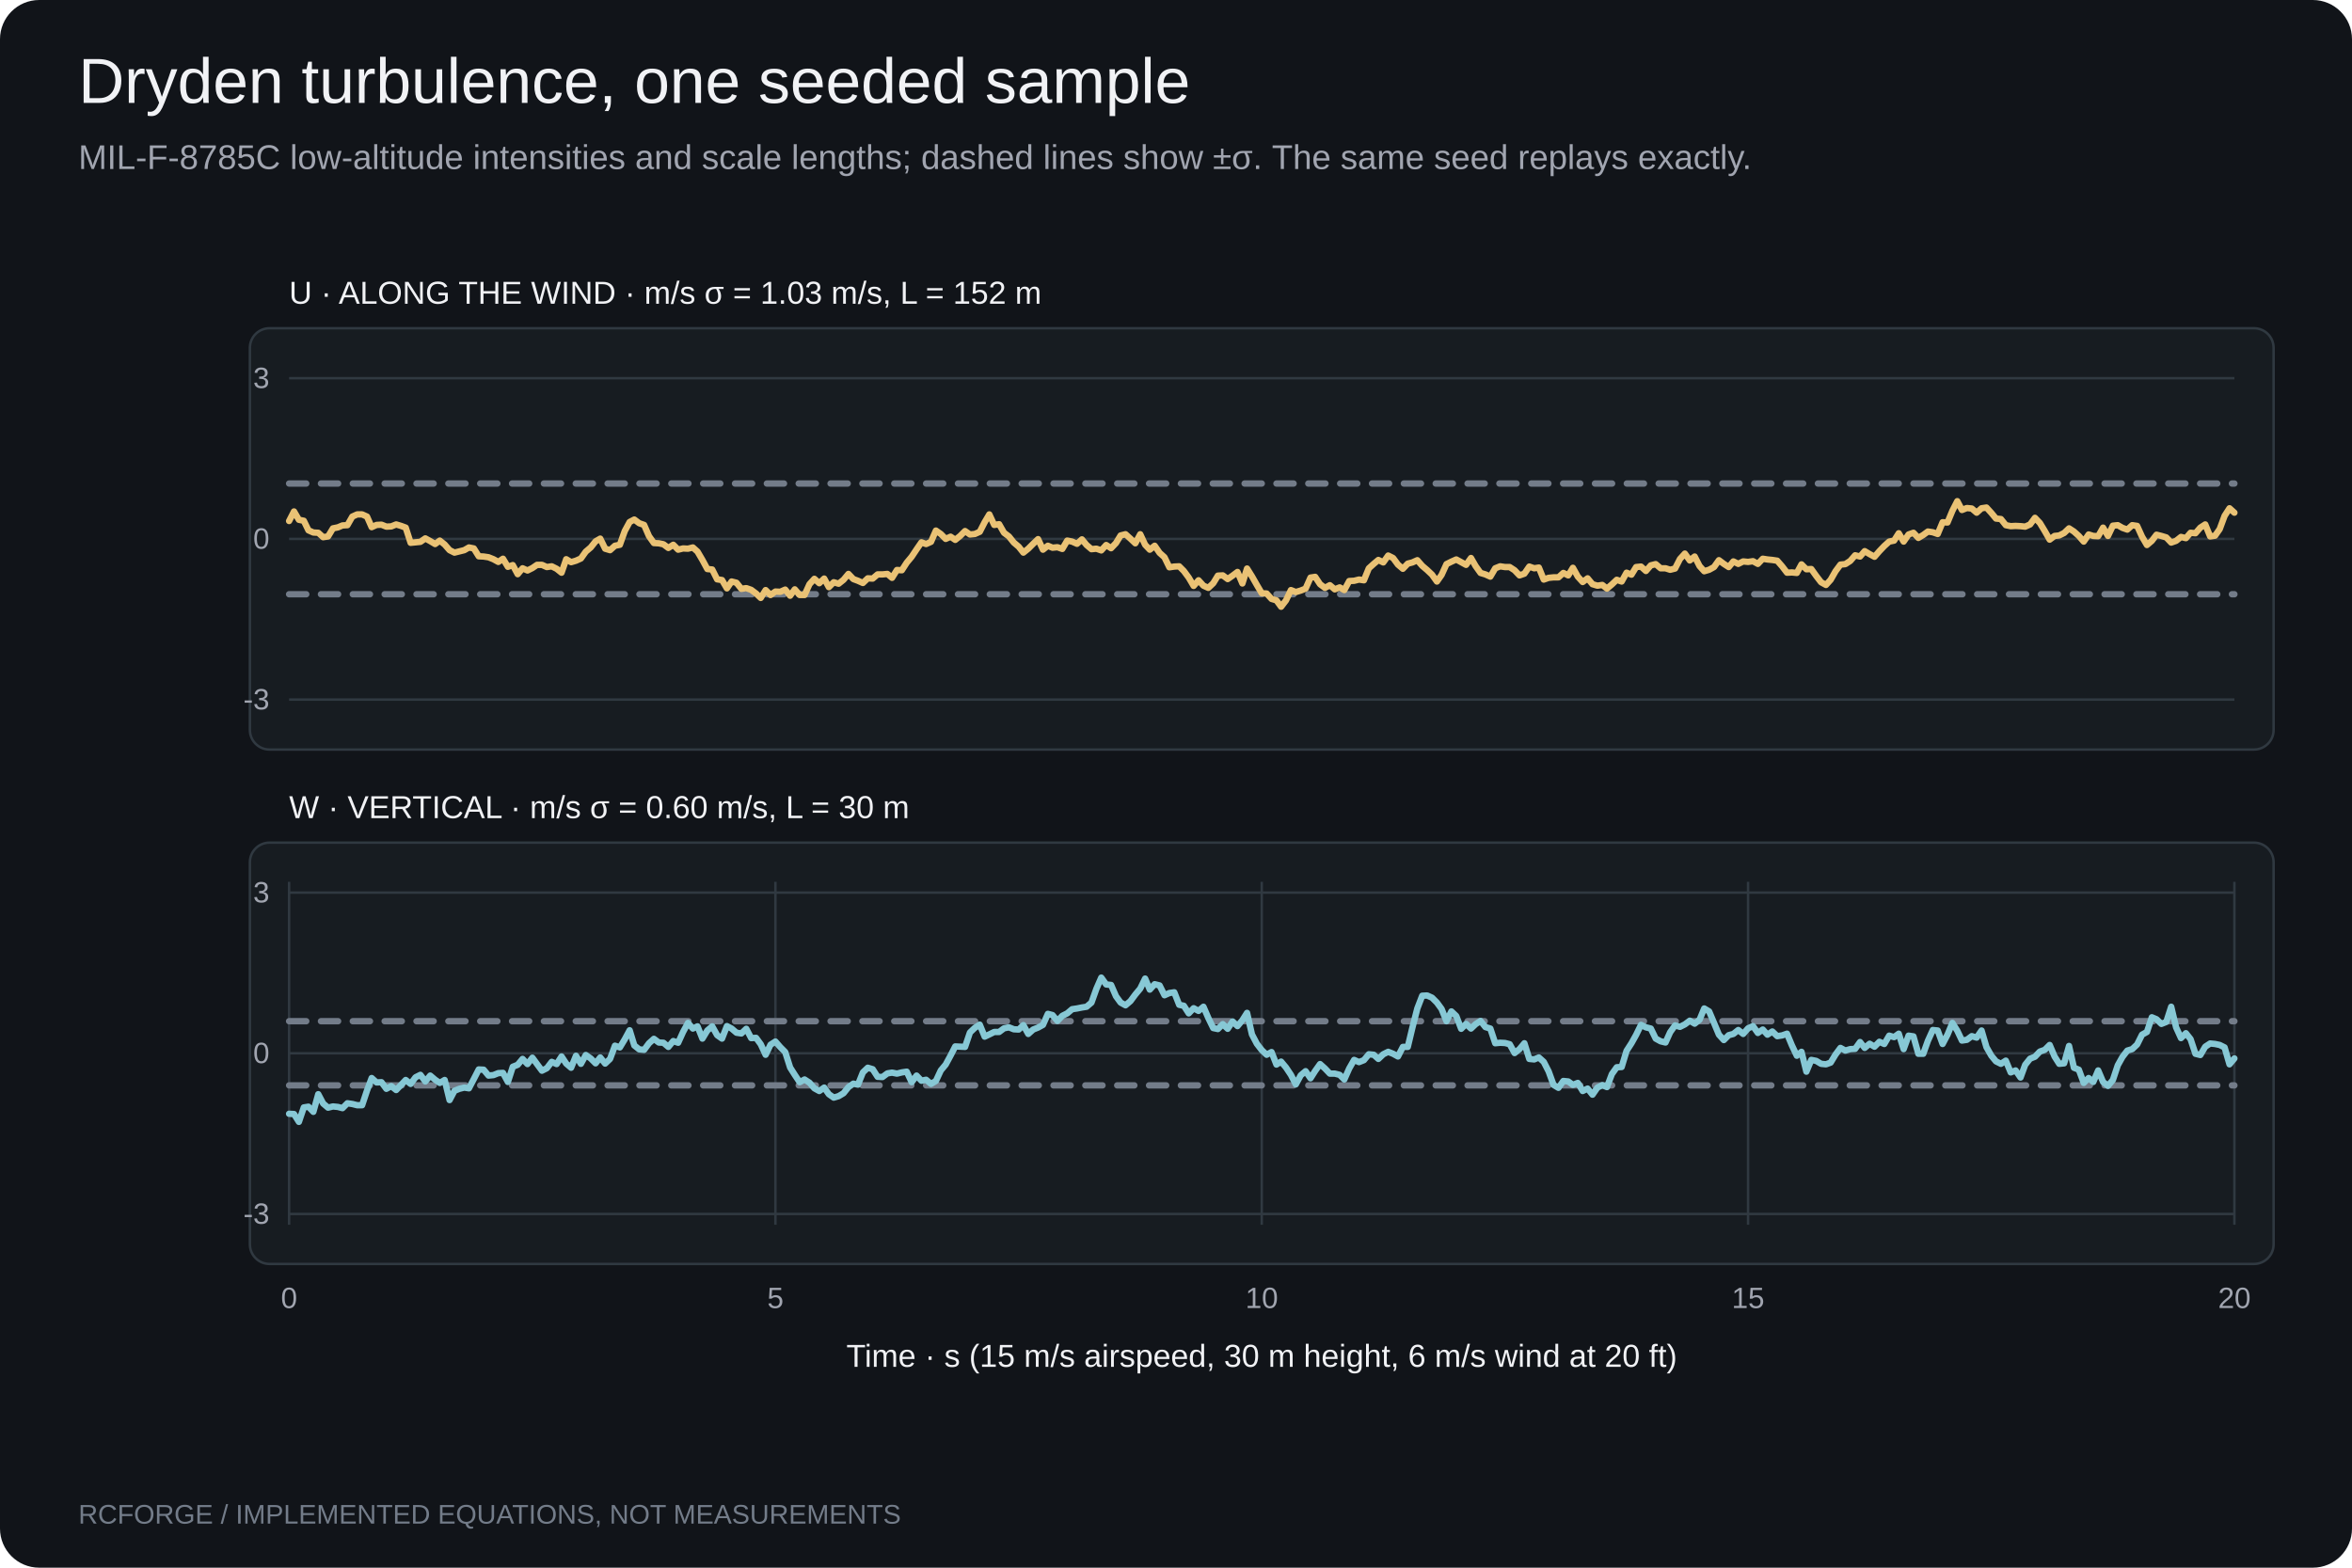
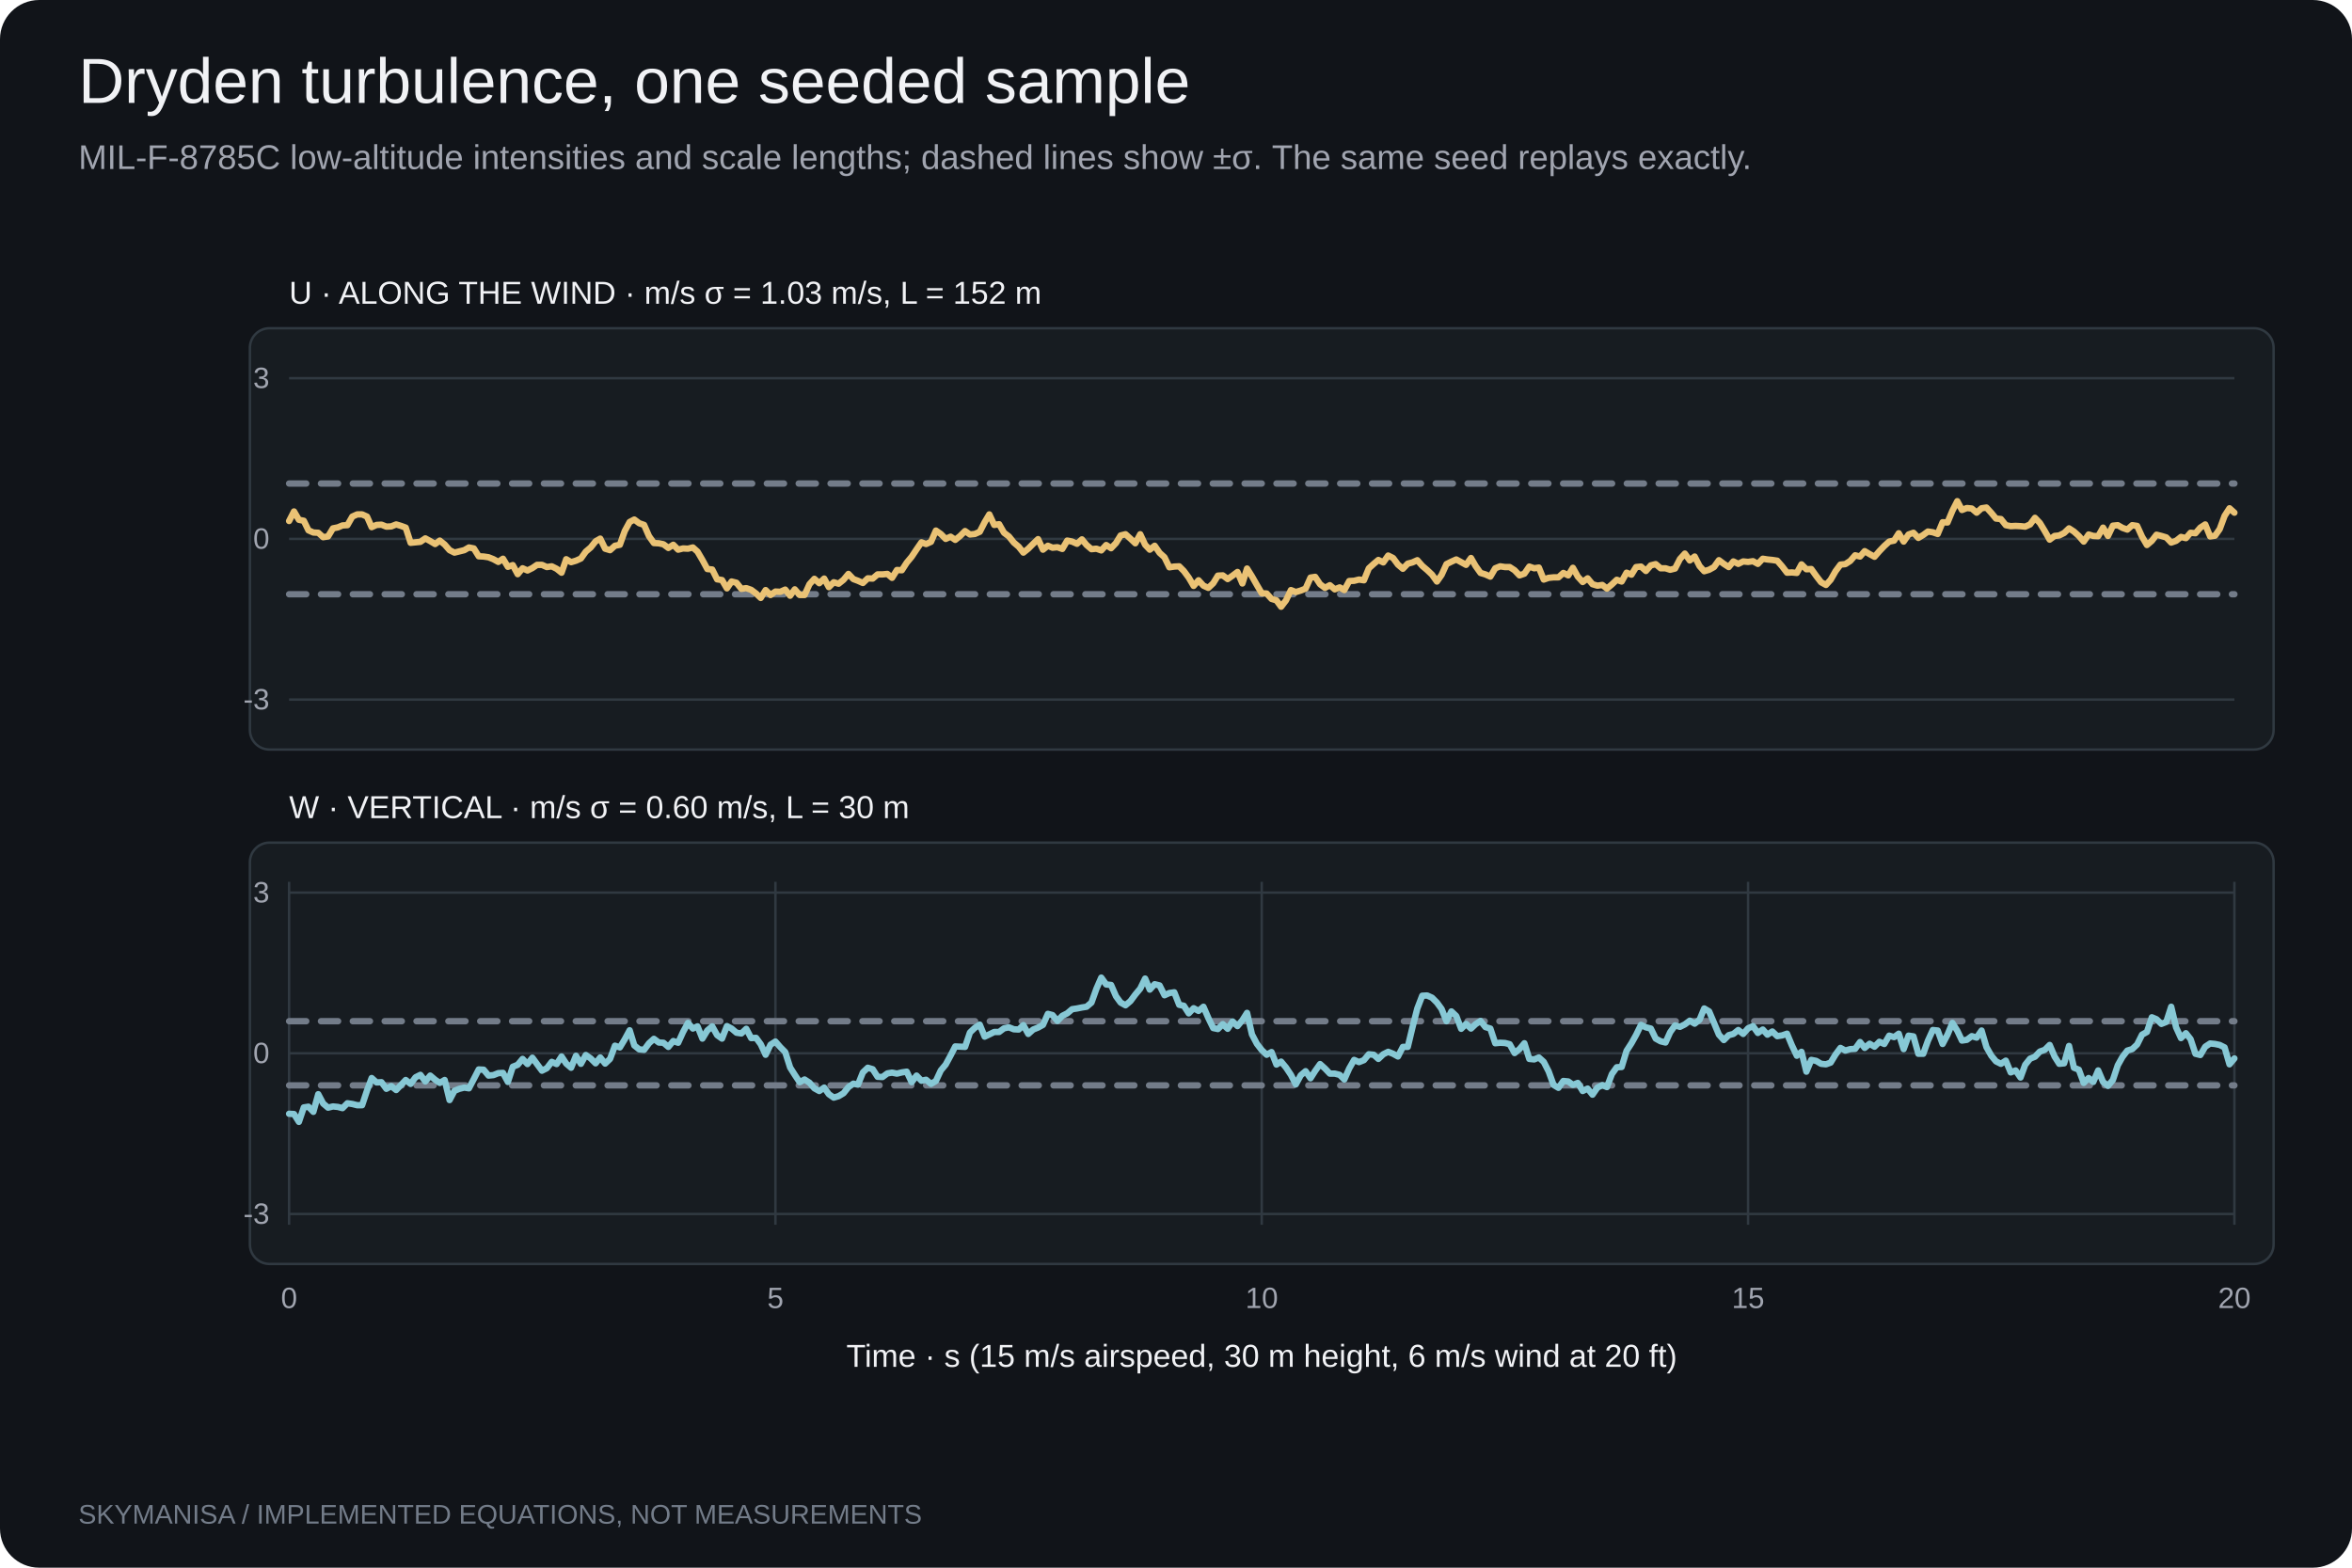
<svg xmlns="http://www.w3.org/2000/svg" width="960" height="640" viewBox="0 0 960 640" role="img" aria-labelledby="title desc">
  <style>text{font-family:Arial,Helvetica,sans-serif}</style>
  <rect width="960" height="640" rx="16" fill="#111419" />
  <text x="32" y="42" font-size="26" fill="#f1f2f5" text-anchor="start">Dryden turbulence, one seeded sample</text>
  <text x="32" y="69" font-size="14" fill="#a1a5b0" text-anchor="start">MIL-F-8785C low-altitude intensities and scale lengths; dashed lines show ±σ. The same seed replays exactly.</text>
  <rect x="102" y="134" width="826" height="172" rx="8" fill="#171c21" stroke="#303941" />
  <path d="M118 285.6H912" stroke="#303941" stroke-width="1" />
  <text x="110" y="289.6" font-size="12" fill="#a1a5b0" text-anchor="end">-3</text>
  <path d="M118 220H912" stroke="#303941" stroke-width="1" />
  <text x="110" y="224" font-size="12" fill="#a1a5b0" text-anchor="end">0</text>
  <path d="M118 154.4H912" stroke="#303941" stroke-width="1" />
  <text x="110" y="158.4" font-size="12" fill="#a1a5b0" text-anchor="end">3</text>
  <text x="515" y="348" font-size="13" fill="#f1f2f5" text-anchor="middle" />
  <text x="118" y="124" font-size="13" fill="#f1f2f5" text-anchor="start">U · ALONG THE WIND · m/s   σ = 1.03 m/s, L = 152 m</text>
  <path d="M118 197.4L912 197.4" fill="none" stroke="#737c89" stroke-width="2.6" stroke-linejoin="round" stroke-linecap="round" stroke-dasharray="7 6" />
  <path d="M118 242.6L912 242.6" fill="none" stroke="#737c89" stroke-width="2.6" stroke-linejoin="round" stroke-linecap="round" stroke-dasharray="7 6" />
  <path d="M118 212.7L120 208.8L122 212.2L124 212.6L125.9 216.5L127.9 217.4L129.9 217.5L131.9 219.3L133.9 219L135.9 215.7L137.9 215.3L139.8 214.5L141.8 214.4L143.8 210.9L145.8 210L147.8 210L149.8 210.9L151.7 215.2L153.7 214.3L155.7 214.2L157.7 215L159.7 214.9L161.7 214.1L163.7 214.7L165.6 215.4L167.6 221.6L169.6 221.4L171.6 221.2L173.6 219.8L175.6 220.9L177.6 222.1L179.5 220.7L181.5 222.3L183.5 224.6L185.5 225.6L187.5 225.1L189.5 224.6L191.4 223.5L193.4 223.9L195.4 227.1L197.4 227.2L199.4 227.5L201.4 228.3L203.4 229.4L205.3 228.1L207.3 231.4L209.3 230.7L211.3 234.4L213.3 232L215.3 232.9L217.3 231.9L219.2 230.6L221.2 230.6L223.2 231.5L225.2 231.2L227.2 232.2L229.2 233.8L231.1 228.3L233.1 229.5L235.1 228.9L237.1 228L239.1 225.2L241.1 223.5L243.1 221L245 219.9L247 224L249 224.6L251 222.8L253 222.4L255 216.8L257 213.1L258.9 212.1L260.9 213.6L262.9 214.3L264.9 218.9L266.9 221.7L268.9 221.8L270.8 222.2L272.8 223.7L274.8 222.4L276.8 224.4L278.8 223.9L280.8 224L282.8 223.5L284.7 225.2L286.7 228.6L288.7 232.3L290.7 232.5L292.7 236.5L294.7 236.8L296.7 240.2L298.6 237.4L300.6 237.9L302.6 240.4L304.6 240.1L306.6 240.8L308.6 242.3L310.5 244.1L312.5 240.9L314.5 242.9L316.5 241.5L318.5 241.6L320.5 240.7L322.5 243.2L324.4 240.6L326.4 242.9L328.4 242.9L330.4 238.5L332.4 236.3L334.4 238.1L336.4 236.2L338.3 239.7L340.3 237.7L342.3 238.3L344.3 236.7L346.3 234.3L348.3 236.4L350.2 237.1L352.2 238L354.2 236.1L356.2 236.2L358.2 234.5L360.2 234.5L362.2 234.3L364.1 235.9L366.1 232.7L368.1 232.8L370.1 229.7L372.1 227.3L374.1 224.3L376.1 221.4L378 222.1L380 221.2L382 216.6L384 218L386 220L388 219.1L389.9 220.4L391.9 218.8L393.9 216.8L395.9 218.2L397.9 218L399.9 217.1L401.9 213.2L403.8 210L405.8 214.3L407.8 214L409.8 217.5L411.8 219L413.8 221.5L415.8 223.2L417.7 225.6L419.7 224L421.7 222L423.7 220.1L425.7 224.4L427.7 222.8L429.6 223.6L431.6 223.4L433.6 224.1L435.6 220.7L437.6 221.1L439.6 222L441.6 220.2L443.5 222.5L445.5 224.2L447.5 224L449.5 224.7L451.5 222.5L453.5 223.8L455.5 221.7L457.4 218.6L459.4 218.1L461.4 219.9L463.4 221.8L465.4 218.1L467.4 222.4L469.3 224.4L471.3 222.8L473.3 225.7L475.3 227.5L477.3 231.6L479.3 231.3L481.3 231.2L483.2 233.1L485.2 235.8L487.2 239.2L489.2 236.9L491.2 239.1L493.2 240L495.2 238.1L497.1 235L499.1 234.9L501.1 236.4L503.1 235L505.1 233.5L507.1 238.2L509 232.1L511 235.3L513 238.8L515 242.2L517 242.3L519 244.5L521 245.1L522.9 247.7L524.9 245.1L526.9 240.9L528.9 241.7L530.9 241.1L532.9 240.3L534.9 235.8L536.8 235.5L538.8 238.5L540.8 240L542.8 238.9L544.8 240.6L546.8 239.8L548.7 240.9L550.7 237.2L552.7 237.1L554.7 236.6L556.7 236.9L558.7 232L560.7 230.2L562.6 228.6L564.6 229.6L566.6 226.8L568.6 227.8L570.6 230.5L572.6 232.2L574.6 230.1L576.5 229.6L578.5 228.7L580.5 231L582.5 232.7L584.5 234.6L586.5 237.4L588.4 234.7L590.4 230.3L592.4 229.3L594.4 228.4L596.4 229.5L598.4 230.6L600.4 227.8L602.3 231.1L604.3 233.9L606.3 234.5L608.3 235.4L610.3 232L612.3 231.2L614.3 231.5L616.2 231.5L618.2 232.8L620.2 234.9L622.2 234.2L624.2 231.3L626.2 232L628.1 231.7L630.1 236.6L632.1 235.9L634.1 235.7L636.1 235.7L638.1 233.9L640.1 234.9L642 231.8L644 235.4L646 237.6L648 236.1L650 238.5L652 239.1L654 238.8L655.9 240.3L657.9 238.6L659.9 236.7L661.9 237.4L663.9 233.8L665.9 234.6L667.8 231.5L669.8 231.3L671.8 233.1L673.8 230.8L675.8 230.3L677.8 232L679.8 232L681.7 232.6L683.7 232.1L685.7 228.2L687.7 226L689.7 228.8L691.7 227.2L693.7 231.1L695.6 233.2L697.6 232.6L699.6 231.5L701.6 228.7L703.6 230.2L705.6 231.5L707.5 229.2L709.5 230.2L711.5 229.2L713.5 229.4L715.5 229.1L717.5 230.2L719.5 228.1L721.4 228.4L723.4 228.6L725.4 228.9L727.4 231.2L729.4 233.8L731.4 233.7L733.4 233.9L735.3 230.4L737.3 232.4L739.3 232.3L741.3 235.1L743.3 237.7L745.3 238.8L747.2 236.7L749.2 233.2L751.2 230.5L753.2 230.3L755.2 229L757.2 226.7L759.2 227.2L761.1 225L763.1 226.2L765.1 227.3L767.1 225L769.1 222.9L771.1 221.1L773.1 220.7L775 217.7L777 221.1L779 218.2L781 217.5L783 219.6L785 218.4L786.9 217L788.9 217.3L790.9 218L792.9 213.2L794.9 213.3L796.9 208.5L798.9 204.6L800.8 208.2L802.8 207.4L804.8 207.6L806.8 209.3L808.8 207.5L810.8 207.2L812.8 209.4L814.7 211.7L816.7 211.9L818.7 214.4L820.7 214.8L822.7 214.7L824.7 214.8L826.6 215L828.6 214.1L830.6 211.4L832.6 213.5L834.6 216.8L836.6 220.3L838.6 218.8L840.5 218.6L842.5 217.6L844.5 215.7L846.5 217L848.5 218.8L850.5 221.1L852.5 218.2L854.4 218.8L856.4 218.9L858.4 215.4L860.4 218.8L862.4 214.6L864.4 214.4L866.3 215.5L868.3 216.2L870.3 214.4L872.3 214.7L874.3 219.1L876.3 222.5L878.3 220.8L880.2 218.3L882.2 218.8L884.2 219.4L886.2 221.5L888.2 220.8L890.2 219.2L892.2 219.7L894.1 217.5L896.1 217.7L898.1 215.4L900.1 214.1L902.1 219L904.1 218.7L906 216L908 210.6L910 207.5L912 209.3" fill="none" stroke="#eac275" stroke-width="2.6" stroke-linejoin="round" stroke-linecap="round" />
  <rect x="102" y="344" width="826" height="172" rx="8" fill="#171c21" stroke="#303941" />
  <path d="M118 360V500" stroke="#303941" stroke-width="1" />
  <text x="118" y="534" font-size="12" fill="#a1a5b0" text-anchor="middle">0</text>
  <path d="M316.5 360V500" stroke="#303941" stroke-width="1" />
  <text x="316.5" y="534" font-size="12" fill="#a1a5b0" text-anchor="middle">5</text>
  <path d="M515 360V500" stroke="#303941" stroke-width="1" />
  <text x="515" y="534" font-size="12" fill="#a1a5b0" text-anchor="middle">10</text>
  <path d="M713.5 360V500" stroke="#303941" stroke-width="1" />
  <text x="713.5" y="534" font-size="12" fill="#a1a5b0" text-anchor="middle">15</text>
  <path d="M912 360V500" stroke="#303941" stroke-width="1" />
  <text x="912" y="534" font-size="12" fill="#a1a5b0" text-anchor="middle">20</text>
  <path d="M118 495.6H912" stroke="#303941" stroke-width="1" />
  <text x="110" y="499.6" font-size="12" fill="#a1a5b0" text-anchor="end">-3</text>
  <path d="M118 430H912" stroke="#303941" stroke-width="1" />
  <text x="110" y="434" font-size="12" fill="#a1a5b0" text-anchor="end">0</text>
  <path d="M118 364.4H912" stroke="#303941" stroke-width="1" />
  <text x="110" y="368.4" font-size="12" fill="#a1a5b0" text-anchor="end">3</text>
  <text x="515" y="558" font-size="13" fill="#f1f2f5" text-anchor="middle">Time · s (15 m/s airspeed, 30 m height, 6 m/s wind at 20 ft)</text>
  <text x="118" y="334" font-size="13" fill="#f1f2f5" text-anchor="start">W · VERTICAL · m/s   σ = 0.60 m/s, L = 30 m</text>
  <path d="M118 416.9L912 416.9" fill="none" stroke="#737c89" stroke-width="2.6" stroke-linejoin="round" stroke-linecap="round" stroke-dasharray="7 6" />
  <path d="M118 443.1L912 443.1" fill="none" stroke="#737c89" stroke-width="2.6" stroke-linejoin="round" stroke-linecap="round" stroke-dasharray="7 6" />
  <path d="M118 454.7L120 454.8L122 458L124 452.1L125.9 451.8L127.9 453.9L129.9 446.7L131.9 450.5L133.9 452.2L135.9 451.7L137.9 451.9L139.8 452.4L141.8 450.4L143.8 450.7L145.8 451.2L147.8 451.2L149.8 445.2L151.7 440.1L153.7 441.9L155.7 441.8L157.7 444.5L159.7 443.4L161.7 445L163.7 442.9L165.6 440.9L167.6 442.5L169.6 439.8L171.6 438.8L173.6 441.5L175.6 439.1L177.6 440.8L179.5 442.1L181.5 440.9L183.5 449.1L185.5 445.3L187.5 444.5L189.5 444L191.4 444.3L193.4 440.5L195.4 436.6L197.4 436.7L199.4 439.1L201.4 438.9L203.4 438.1L205.3 438L207.3 441.7L209.3 435.5L211.3 434.7L213.3 432.3L215.3 434.4L217.3 431.8L219.2 434.4L221.2 437.1L223.2 436.1L225.2 433.5L227.2 434.4L229.2 431.3L231.1 434.2L233.1 435.9L235.1 431L237.1 434.3L239.1 430.7L241.1 432.1L243.1 434.1L245 431.7L247 434.2L249 432.3L251 426.9L253 427.6L255 424.3L257 420.6L258.9 426.8L260.9 428.4L262.9 428.6L264.9 425.9L266.9 424.1L268.9 425.6L270.8 425.7L272.8 427.4L274.8 425L276.8 425.7L278.8 421.3L280.8 417.6L282.8 419.9L284.7 419L286.7 424L288.7 420.7L290.7 419L292.7 422.6L294.7 424L296.7 418.9L298.6 419.9L300.6 421.6L302.6 421.9L304.6 420L306.6 423.8L308.6 423.7L310.5 426.3L312.5 430.6L314.5 426.5L316.5 425.2L318.5 427.5L320.5 429.5L322.5 435.8L324.4 438.8L326.4 441.8L328.4 440.7L330.4 442L332.4 444.3L334.4 445.4L336.4 444L338.3 446.7L340.3 448.1L342.3 447.5L344.3 446.3L346.3 443.8L348.3 442.4L350.2 442.8L352.2 437.8L354.2 435.9L356.2 436.5L358.2 439.6L360.2 439.7L362.2 438.2L364.1 437.9L366.1 438.3L368.1 437.8L370.1 437.5L372.1 441.8L374.1 439.1L376.1 441.2L378 440.8L380 442.5L382 441.3L384 437L386 434.6L388 430.9L389.9 427.2L391.9 427.3L393.9 427.4L395.9 421.5L397.9 419.6L399.9 418.3L401.9 423.2L403.8 422.3L405.8 421.3L407.8 421.3L409.8 419.8L411.8 419.4L413.8 420.2L415.8 420.3L417.7 418.5L419.7 422.1L421.7 420.3L423.7 419.5L425.7 418.4L427.7 413.9L429.6 414.4L431.6 416.8L433.6 414.7L435.6 413.7L437.6 412L439.6 411.7L441.6 411.3L443.5 411L445.5 409.3L447.5 403.7L449.5 399.1L451.5 401.9L453.5 402.1L455.5 406.7L457.4 409.3L459.4 410.4L461.4 408.7L463.4 406L465.4 403.6L467.4 399.5L469.3 404L471.3 401.8L473.3 402.3L475.3 406.3L477.3 405.4L479.3 405.1L481.3 410.2L483.2 410.6L485.2 413.7L487.2 411.6L489.2 412.7L491.2 411L493.2 415.6L495.2 419.7L497.1 420.1L499.1 418.1L501.1 420L503.1 417L505.1 418.9L507.1 416.5L509 413.5L511 422.3L513 426.1L515 428.7L517 430.6L519 429.5L521 434.6L522.9 433.4L524.9 435.8L526.9 438.8L528.9 442.7L530.9 439L532.9 437.3L534.9 440.2L536.8 437.2L538.8 434.4L540.8 436.2L542.8 438.3L544.8 438.3L546.8 438.8L548.7 440.7L550.7 436.2L552.7 432.7L554.7 433.6L556.7 432.8L558.7 430.4L560.7 430.6L562.6 432.3L564.6 430.4L566.6 429.4L568.6 430.2L570.6 431.3L572.6 427.4L574.6 427.4L576.5 419.5L578.5 411.7L580.5 406.5L582.5 406.4L584.5 407.3L586.5 409.3L588.4 411.9L590.4 416.9L592.4 412.9L594.4 414.8L596.4 420L598.4 418L600.4 419.9L602.3 418.1L604.3 416.8L606.3 419.3L608.3 419.9L610.3 425.9L612.3 425.7L614.3 425.8L616.2 426.3L618.2 429.9L620.2 428.3L622.2 425.9L624.2 432.3L626.2 432.5L628.1 431.7L630.1 433.5L632.1 437.4L634.1 442.9L636.1 444.1L638.1 441.3L640.1 441.5L642 442.9L644 442.1L646 445.4L648 444.4L650 446.9L652 444L654 443L655.9 443.8L657.9 438.5L659.9 435.7L661.9 435.6L663.9 429L665.9 425.9L667.8 422.5L669.8 418.4L671.8 419.4L673.8 419.9L675.8 424L677.8 425.1L679.8 425.6L681.7 421.4L683.7 418.6L685.7 419.2L687.7 418.2L689.7 416.7L691.7 417.9L693.7 416.3L695.6 411.7L697.6 412.9L699.6 417.6L701.6 422.4L703.6 424.6L705.6 422.6L707.5 422.1L709.5 420.5L711.5 422.1L713.5 419.8L715.5 418.9L717.5 421.7L719.5 420.3L721.4 422.4L723.4 421.1L725.4 423L727.4 422.7L729.4 422L731.4 426.8L733.4 431L735.3 429.4L737.3 437.5L739.3 432.7L741.3 433.1L743.3 434.3L745.3 434.5L747.2 433.8L749.2 430.5L751.2 427.8L753.2 428.9L755.2 428.3L757.2 428.2L759.2 425.4L761.1 427.8L763.1 426.1L765.1 427.3L767.1 425.3L769.1 426.2L771.1 422.8L773.1 423.4L775 422L777 428.3L779 422.8L781 423.1L783 430.2L785 430.2L786.9 424.9L788.9 420.5L790.9 420.7L792.9 426.2L794.9 422.4L796.9 417.6L798.9 420.8L800.8 424.8L802.8 424.5L804.8 423L806.8 423.6L808.8 420.7L810.8 427.5L812.8 431L814.7 433.3L816.7 434.3L818.7 433L820.7 437.8L822.7 437L824.7 439.9L826.6 434.7L828.6 432.2L830.6 431.4L832.6 429.3L834.6 428.6L836.6 426.6L838.6 431.3L840.5 434.3L842.5 434.1L844.5 427L846.5 435.9L848.5 436.7L850.5 442.1L852.5 440.1L854.4 441.7L856.4 437L858.4 441.7L860.4 443.3L862.4 440.9L864.4 434.9L866.3 431.5L868.3 428.9L870.3 428.3L872.3 426.4L874.3 422.4L876.3 421.3L878.3 415.3L880.2 416.1L882.2 418L884.2 417.2L886.2 411L888.2 419.4L890.2 423.8L892.2 421.8L894.1 424.2L896.1 430.2L898.1 430.7L900.1 427.3L902.1 426L904.1 426.2L906 426.6L908 427.6L910 434.5L912 432.1" fill="none" stroke="#87c8d5" stroke-width="2.6" stroke-linejoin="round" stroke-linecap="round" />
-   <text x="32" y="622" font-size="11" fill="#737c89" text-anchor="start">RCFORGE  /  IMPLEMENTED EQUATIONS, NOT MEASUREMENTS</text>
+   <text x="32" y="622" font-size="11" fill="#737c89" text-anchor="start">SKYMANISA  /  IMPLEMENTED EQUATIONS, NOT MEASUREMENTS</text>
</svg>
